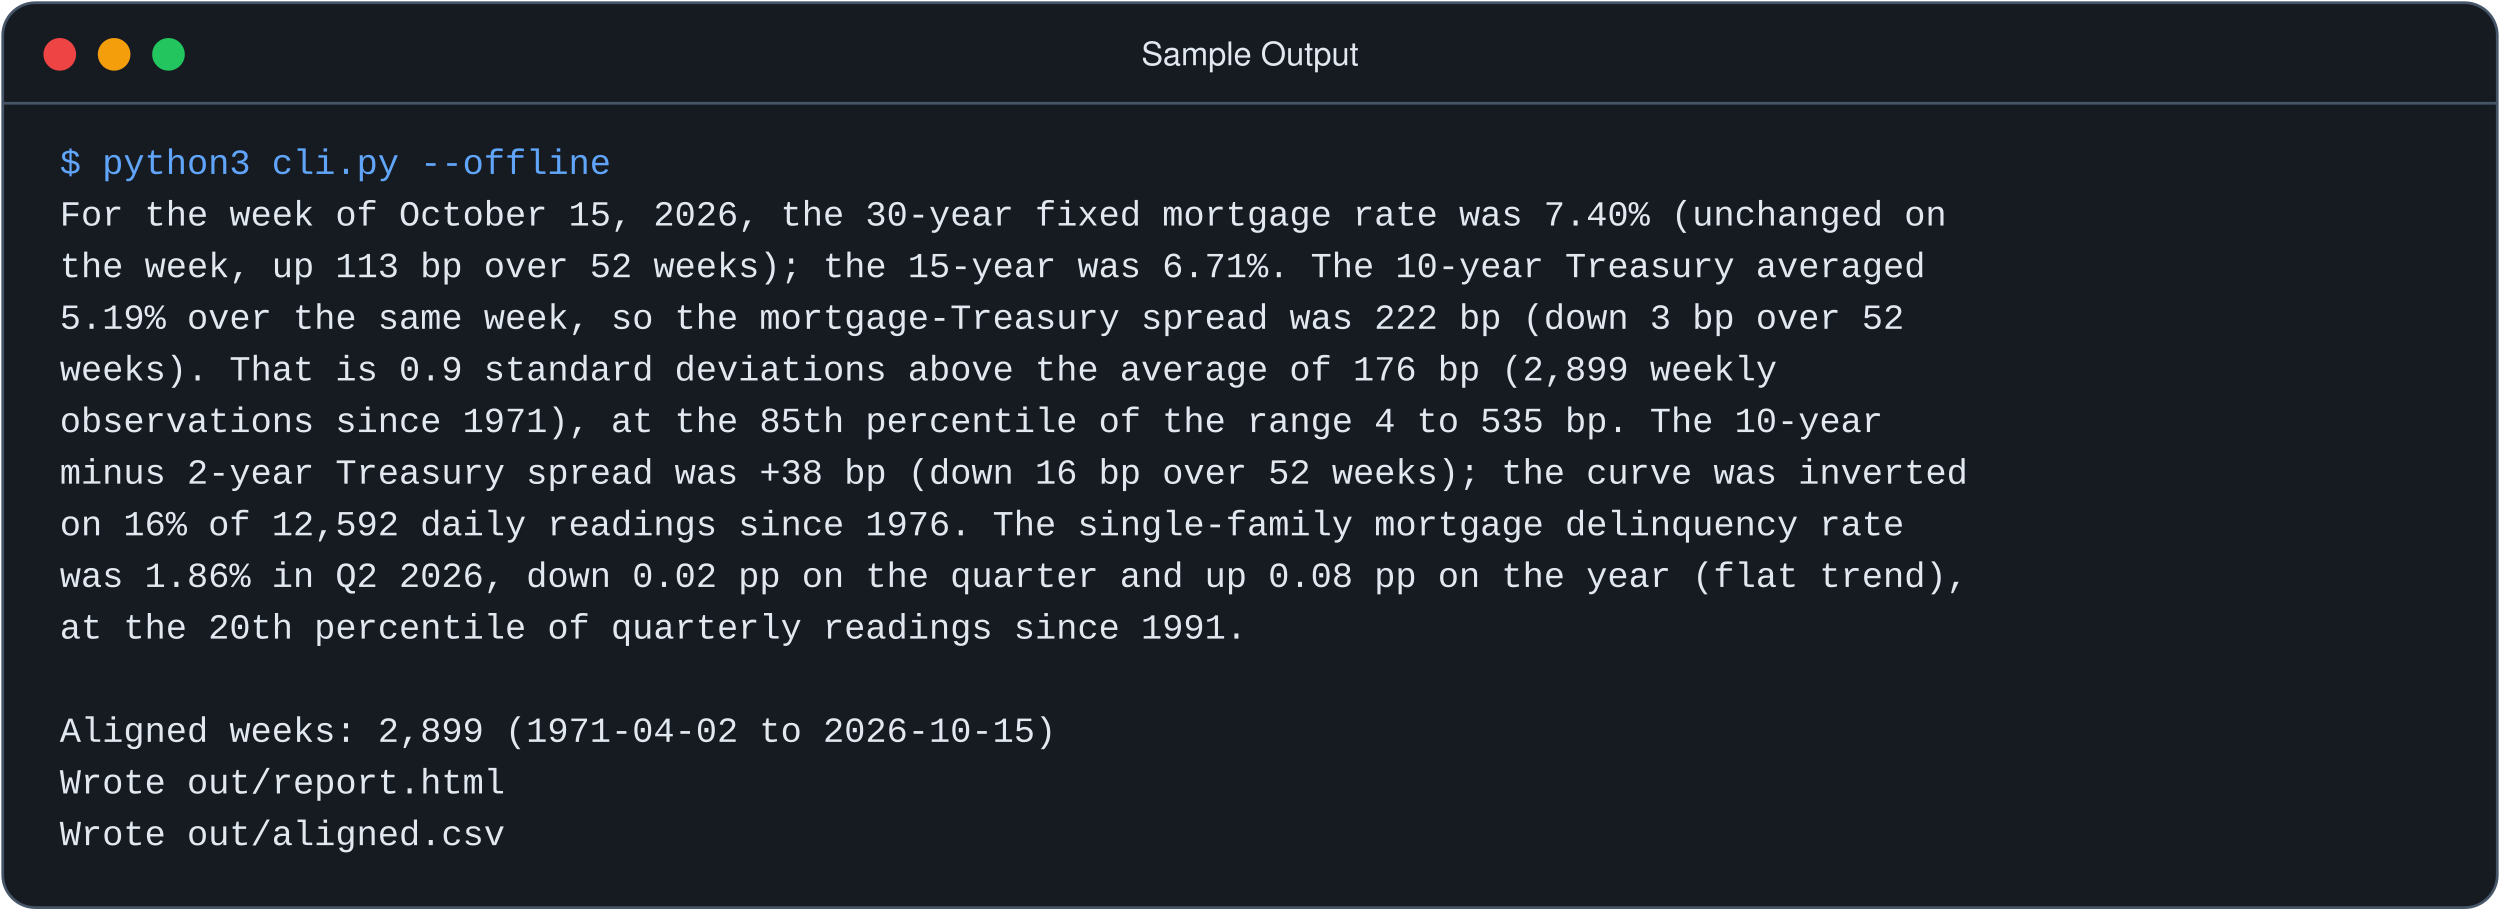
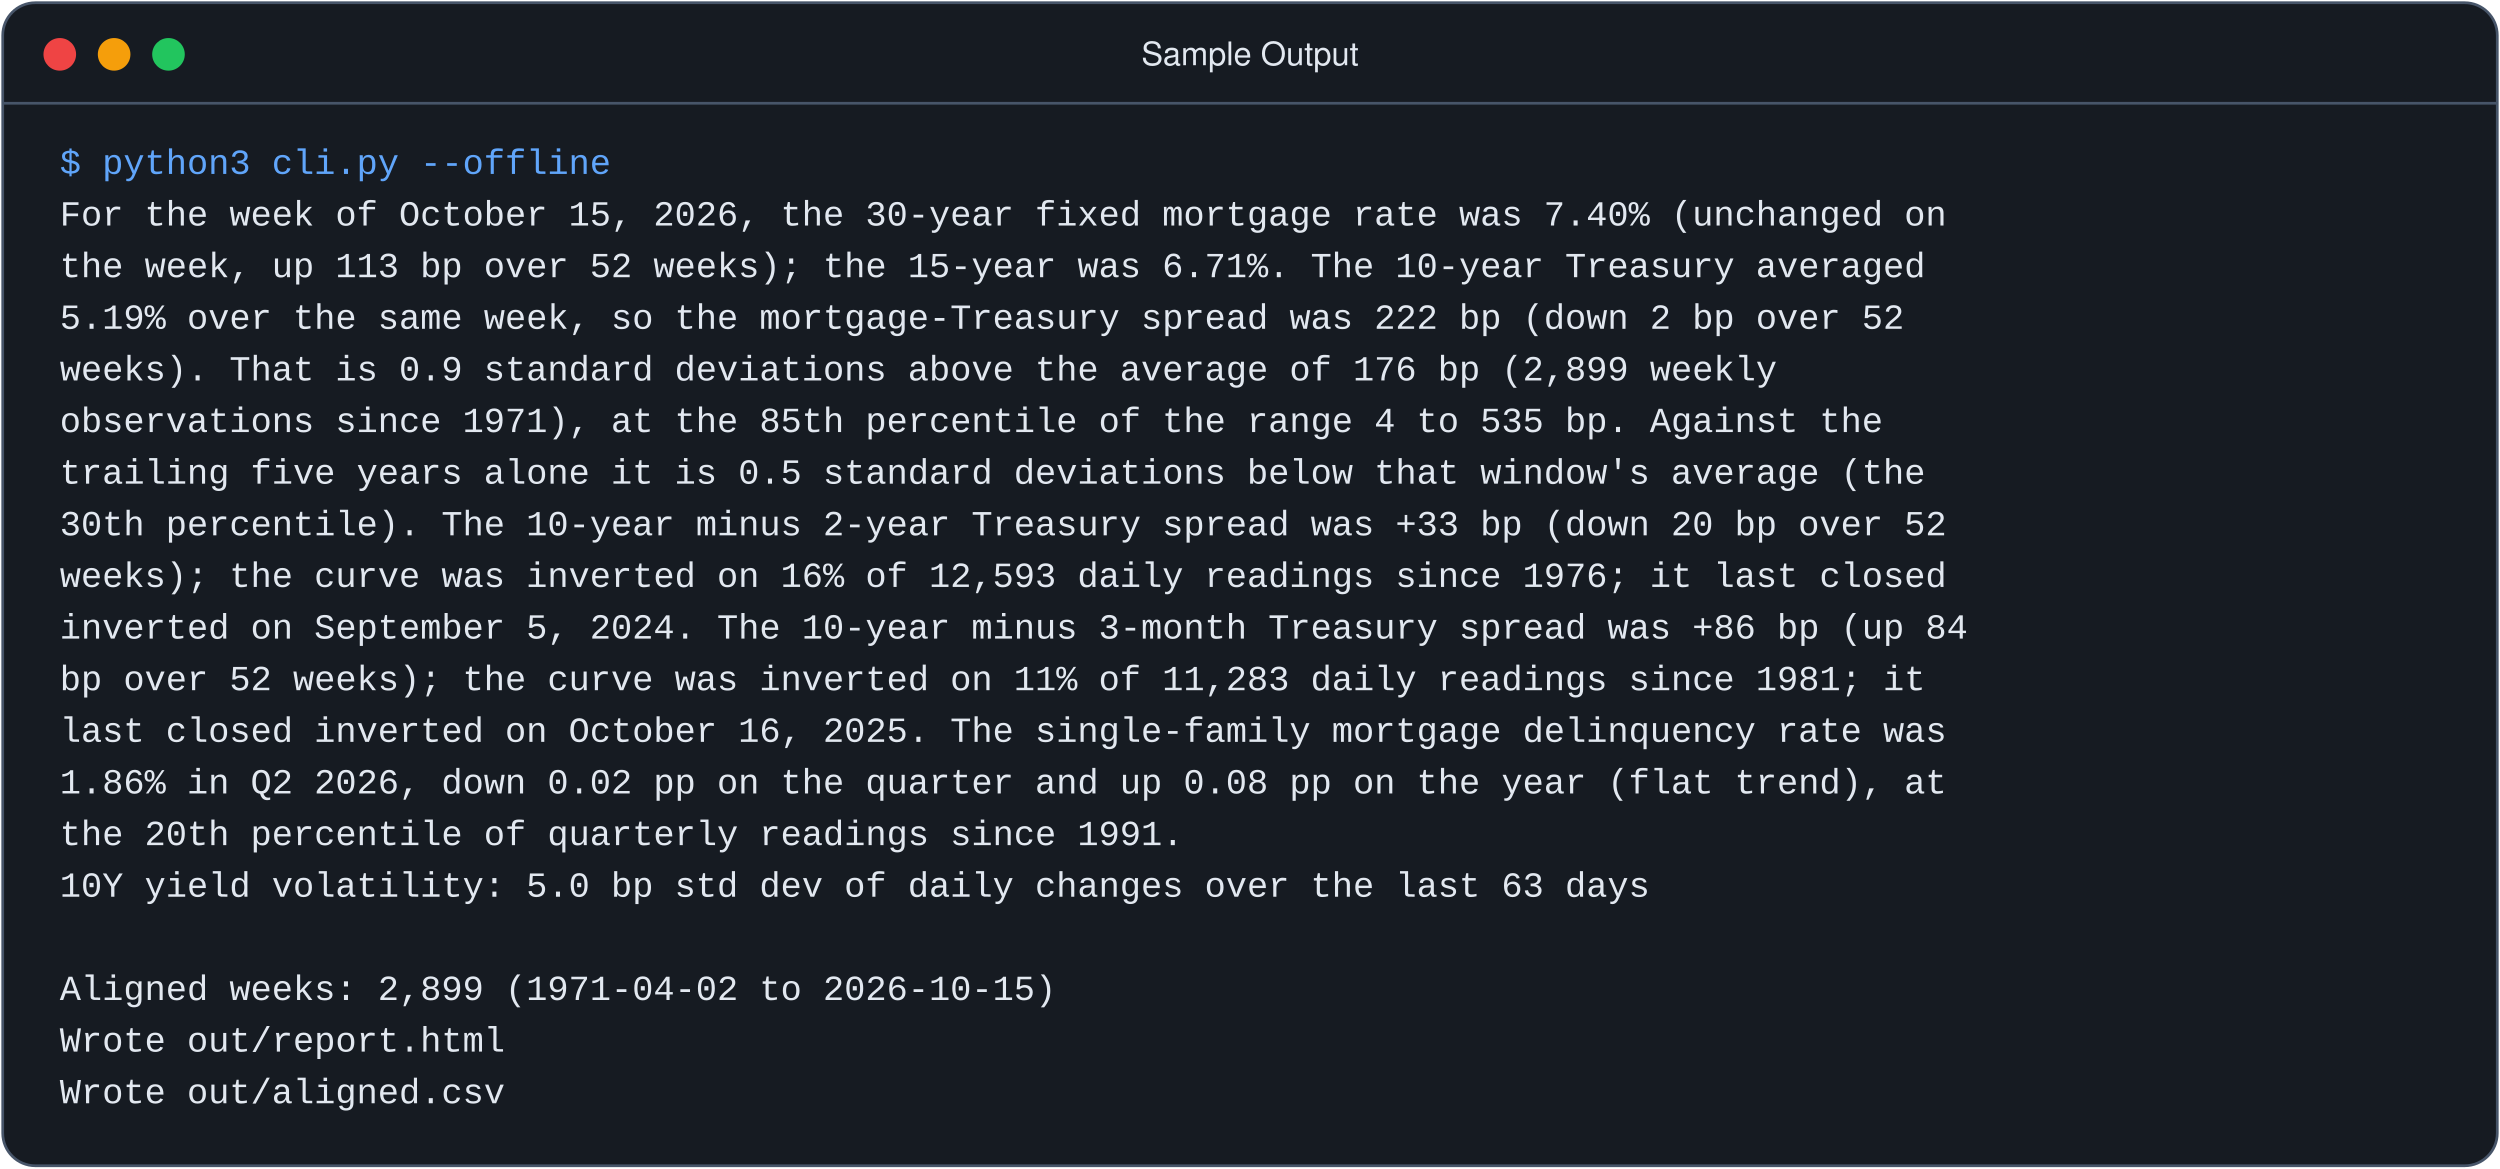
- <svg xmlns="http://www.w3.org/2000/svg" viewBox="0 0 920 335" width="920" height="335" role="img" aria-label="Sample Terminal Output">
-   <rect x="1" y="1" width="918" height="333" rx="12" fill="#161b22" stroke="#475569" />
+ <svg xmlns="http://www.w3.org/2000/svg" viewBox="0 0 920 430" width="920" height="430" role="img" aria-label="Sample Terminal Output">
+   <rect x="1" y="1" width="918" height="428" rx="12" fill="#161b22" stroke="#475569" />
  <line x1="1" x2="919" y1="38" y2="38" stroke="#475569" />
  <circle cx="22" cy="20" r="6" fill="#ef4444" />
  <circle cx="42" cy="20" r="6" fill="#f59e0b" />
  <circle cx="62" cy="20" r="6" fill="#22c55e" />
  <text x="460.0" y="24.0" fill="#e2e8f0" font-size="12" text-anchor="middle" font-family="Helvetica, Arial, sans-serif">Sample Output</text>
  <text x="22" y="64" fill="#60a5fa" font-size="13" font-family="Menlo, Consolas, Courier New, monospace" xml:space="preserve">$ python3 cli.py --offline</text>
  <text x="22" y="83" fill="#e2e8f0" font-size="13" font-family="Menlo, Consolas, Courier New, monospace" xml:space="preserve">For the week of October 15, 2026, the 30-year fixed mortgage rate was 7.40% (unchanged on</text>
  <text x="22" y="102" fill="#e2e8f0" font-size="13" font-family="Menlo, Consolas, Courier New, monospace" xml:space="preserve">the week, up 113 bp over 52 weeks); the 15-year was 6.71%. The 10-year Treasury averaged</text>
-   <text x="22" y="121" fill="#e2e8f0" font-size="13" font-family="Menlo, Consolas, Courier New, monospace" xml:space="preserve">5.19% over the same week, so the mortgage-Treasury spread was 222 bp (down 3 bp over 52</text>
+   <text x="22" y="121" fill="#e2e8f0" font-size="13" font-family="Menlo, Consolas, Courier New, monospace" xml:space="preserve">5.19% over the same week, so the mortgage-Treasury spread was 222 bp (down 2 bp over 52</text>
  <text x="22" y="140" fill="#e2e8f0" font-size="13" font-family="Menlo, Consolas, Courier New, monospace" xml:space="preserve">weeks). That is 0.9 standard deviations above the average of 176 bp (2,899 weekly</text>
-   <text x="22" y="159" fill="#e2e8f0" font-size="13" font-family="Menlo, Consolas, Courier New, monospace" xml:space="preserve">observations since 1971), at the 85th percentile of the range 4 to 535 bp. The 10-year</text>
-   <text x="22" y="178" fill="#e2e8f0" font-size="13" font-family="Menlo, Consolas, Courier New, monospace" xml:space="preserve">minus 2-year Treasury spread was +38 bp (down 16 bp over 52 weeks); the curve was inverted</text>
-   <text x="22" y="197" fill="#e2e8f0" font-size="13" font-family="Menlo, Consolas, Courier New, monospace" xml:space="preserve">on 16% of 12,592 daily readings since 1976. The single-family mortgage delinquency rate</text>
-   <text x="22" y="216" fill="#e2e8f0" font-size="13" font-family="Menlo, Consolas, Courier New, monospace" xml:space="preserve">was 1.86% in Q2 2026, down 0.02 pp on the quarter and up 0.08 pp on the year (flat trend),</text>
-   <text x="22" y="235" fill="#e2e8f0" font-size="13" font-family="Menlo, Consolas, Courier New, monospace" xml:space="preserve">at the 20th percentile of quarterly readings since 1991.</text>
-   <text x="22" y="254" fill="#e2e8f0" font-size="13" font-family="Menlo, Consolas, Courier New, monospace" xml:space="preserve" />
-   <text x="22" y="273" fill="#e2e8f0" font-size="13" font-family="Menlo, Consolas, Courier New, monospace" xml:space="preserve">Aligned weeks: 2,899 (1971-04-02 to 2026-10-15)</text>
-   <text x="22" y="292" fill="#e2e8f0" font-size="13" font-family="Menlo, Consolas, Courier New, monospace" xml:space="preserve">Wrote out/report.html</text>
-   <text x="22" y="311" fill="#e2e8f0" font-size="13" font-family="Menlo, Consolas, Courier New, monospace" xml:space="preserve">Wrote out/aligned.csv</text>
+   <text x="22" y="159" fill="#e2e8f0" font-size="13" font-family="Menlo, Consolas, Courier New, monospace" xml:space="preserve">observations since 1971), at the 85th percentile of the range 4 to 535 bp. Against the</text>
+   <text x="22" y="178" fill="#e2e8f0" font-size="13" font-family="Menlo, Consolas, Courier New, monospace" xml:space="preserve">trailing five years alone it is 0.5 standard deviations below that window's average (the</text>
+   <text x="22" y="197" fill="#e2e8f0" font-size="13" font-family="Menlo, Consolas, Courier New, monospace" xml:space="preserve">30th percentile). The 10-year minus 2-year Treasury spread was +33 bp (down 20 bp over 52</text>
+   <text x="22" y="216" fill="#e2e8f0" font-size="13" font-family="Menlo, Consolas, Courier New, monospace" xml:space="preserve">weeks); the curve was inverted on 16% of 12,593 daily readings since 1976; it last closed</text>
+   <text x="22" y="235" fill="#e2e8f0" font-size="13" font-family="Menlo, Consolas, Courier New, monospace" xml:space="preserve">inverted on September 5, 2024. The 10-year minus 3-month Treasury spread was +86 bp (up 84</text>
+   <text x="22" y="254" fill="#e2e8f0" font-size="13" font-family="Menlo, Consolas, Courier New, monospace" xml:space="preserve">bp over 52 weeks); the curve was inverted on 11% of 11,283 daily readings since 1981; it</text>
+   <text x="22" y="273" fill="#e2e8f0" font-size="13" font-family="Menlo, Consolas, Courier New, monospace" xml:space="preserve">last closed inverted on October 16, 2025. The single-family mortgage delinquency rate was</text>
+   <text x="22" y="292" fill="#e2e8f0" font-size="13" font-family="Menlo, Consolas, Courier New, monospace" xml:space="preserve">1.86% in Q2 2026, down 0.02 pp on the quarter and up 0.08 pp on the year (flat trend), at</text>
+   <text x="22" y="311" fill="#e2e8f0" font-size="13" font-family="Menlo, Consolas, Courier New, monospace" xml:space="preserve">the 20th percentile of quarterly readings since 1991.</text>
+   <text x="22" y="330" fill="#e2e8f0" font-size="13" font-family="Menlo, Consolas, Courier New, monospace" xml:space="preserve">10Y yield volatility: 5.0 bp std dev of daily changes over the last 63 days</text>
+   <text x="22" y="349" fill="#e2e8f0" font-size="13" font-family="Menlo, Consolas, Courier New, monospace" xml:space="preserve" />
+   <text x="22" y="368" fill="#e2e8f0" font-size="13" font-family="Menlo, Consolas, Courier New, monospace" xml:space="preserve">Aligned weeks: 2,899 (1971-04-02 to 2026-10-15)</text>
+   <text x="22" y="387" fill="#e2e8f0" font-size="13" font-family="Menlo, Consolas, Courier New, monospace" xml:space="preserve">Wrote out/report.html</text>
+   <text x="22" y="406" fill="#e2e8f0" font-size="13" font-family="Menlo, Consolas, Courier New, monospace" xml:space="preserve">Wrote out/aligned.csv</text>
</svg>
